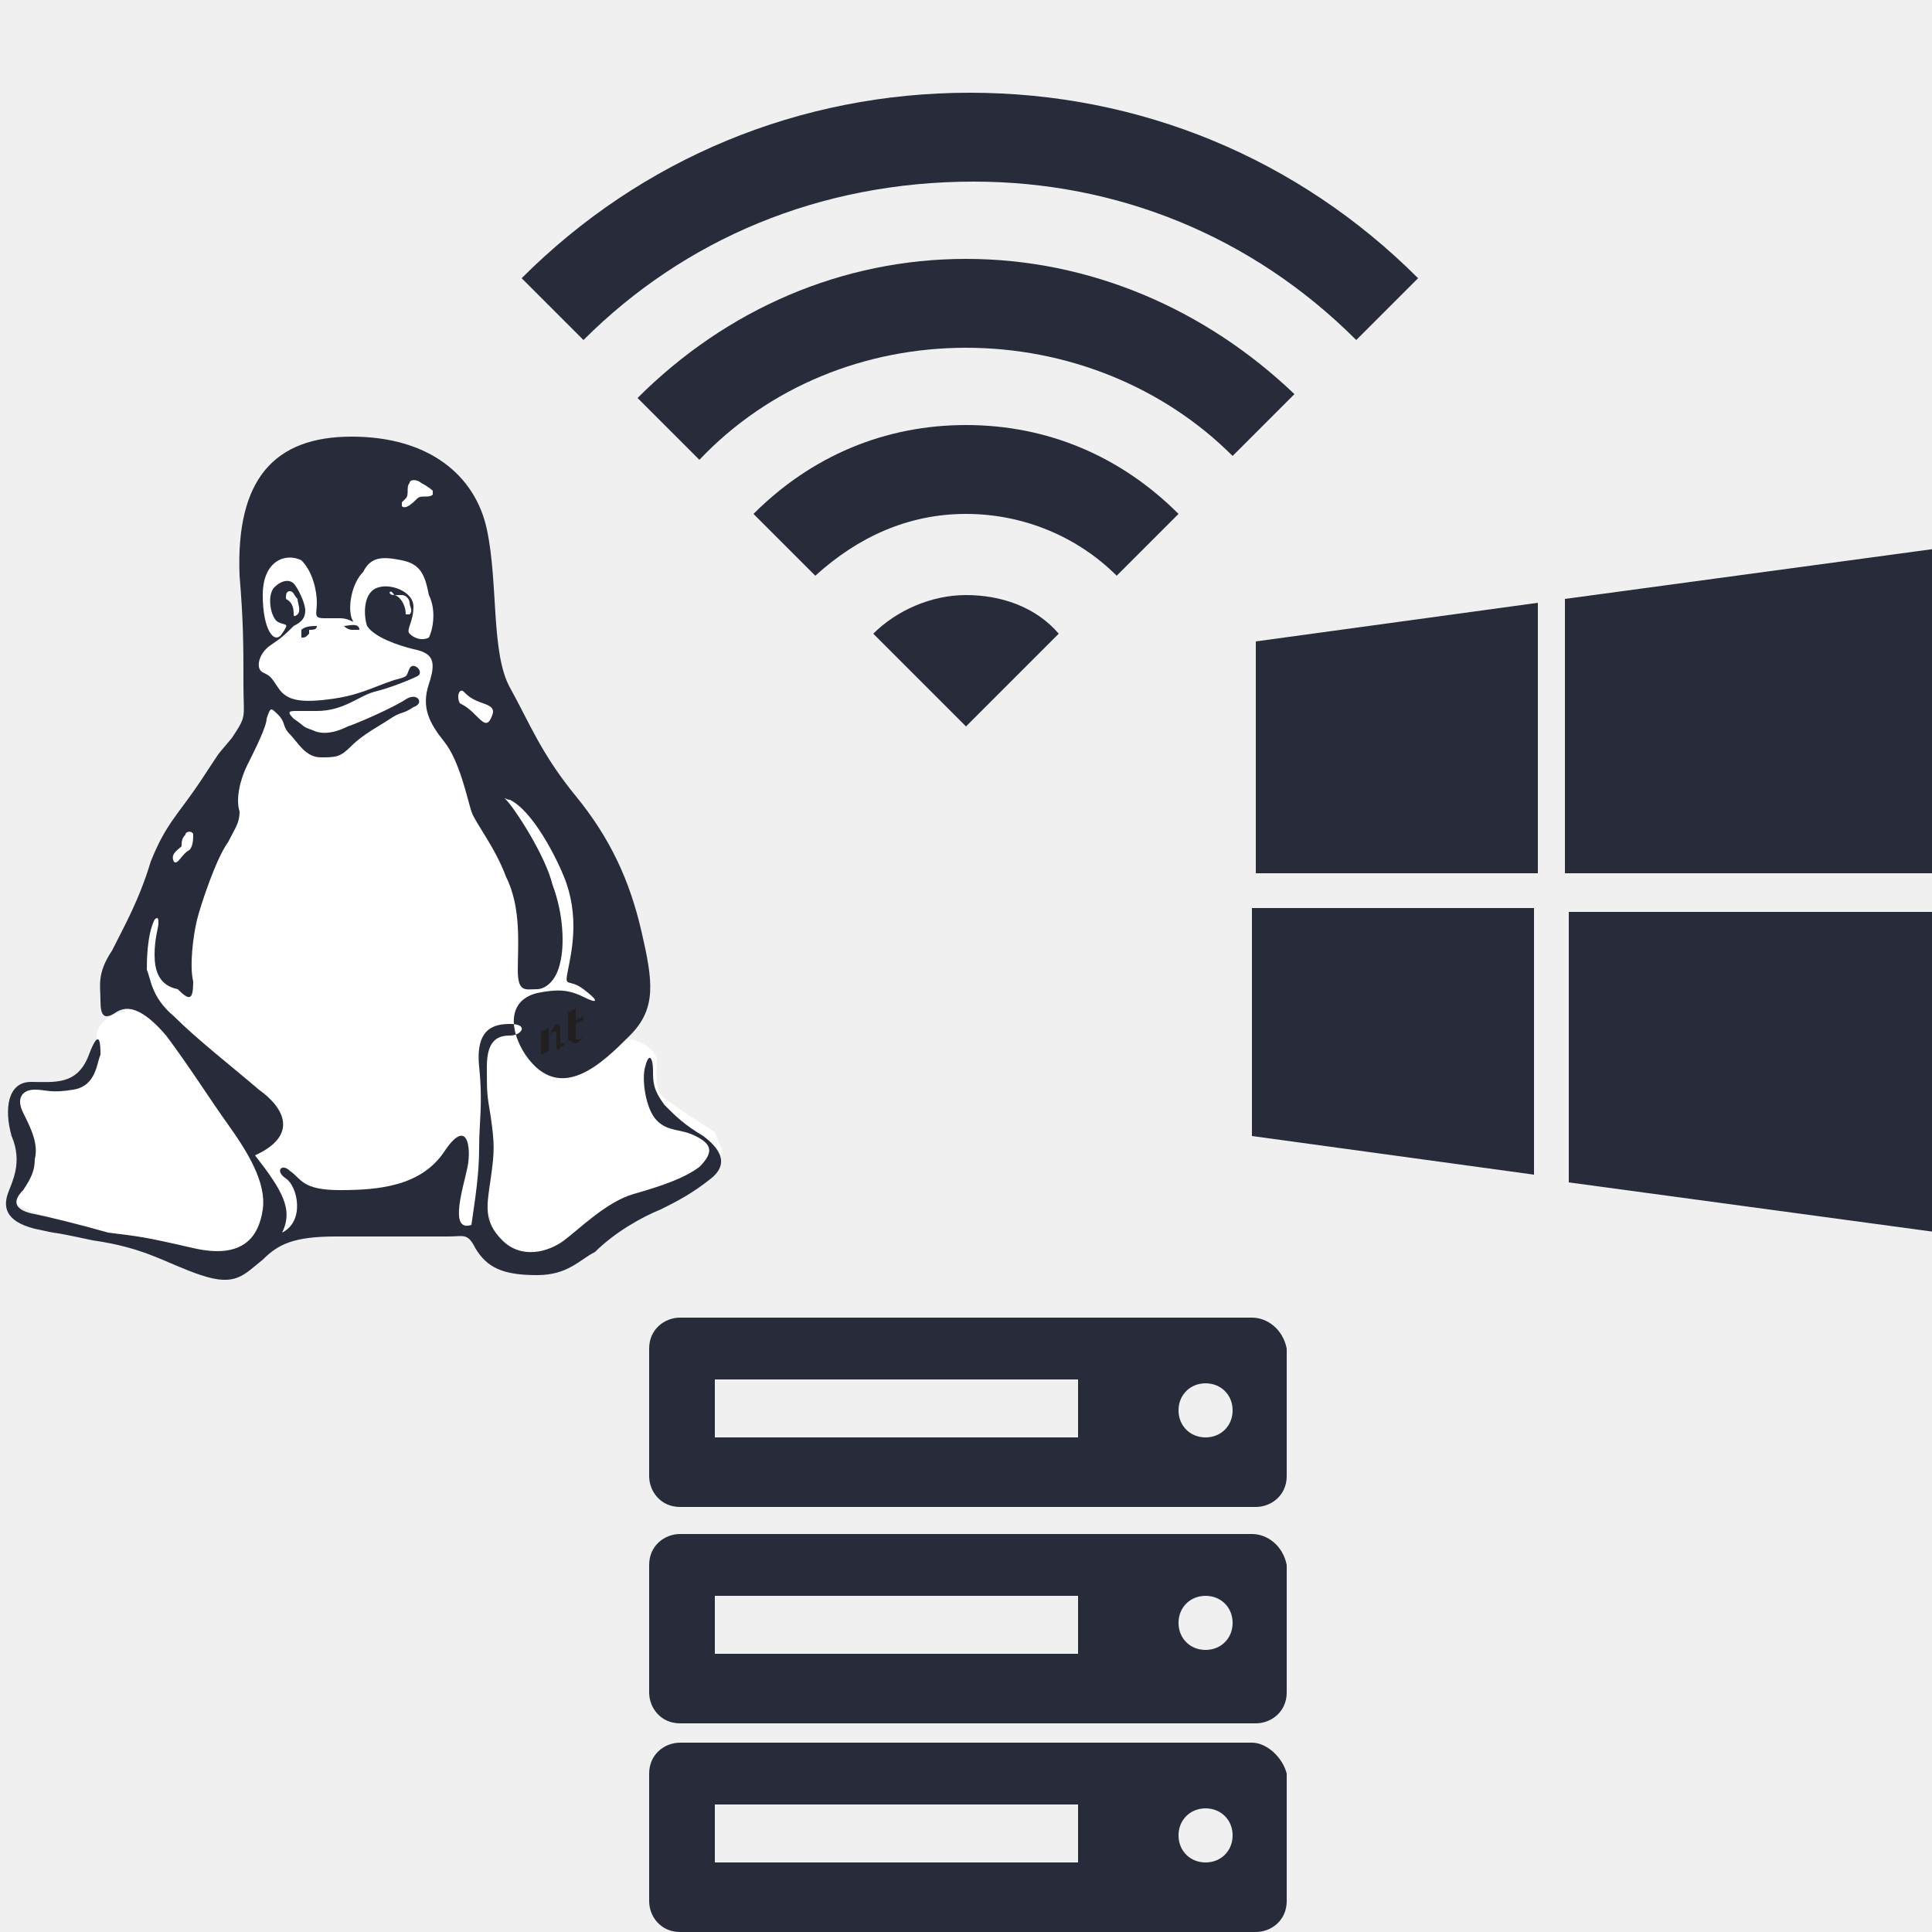
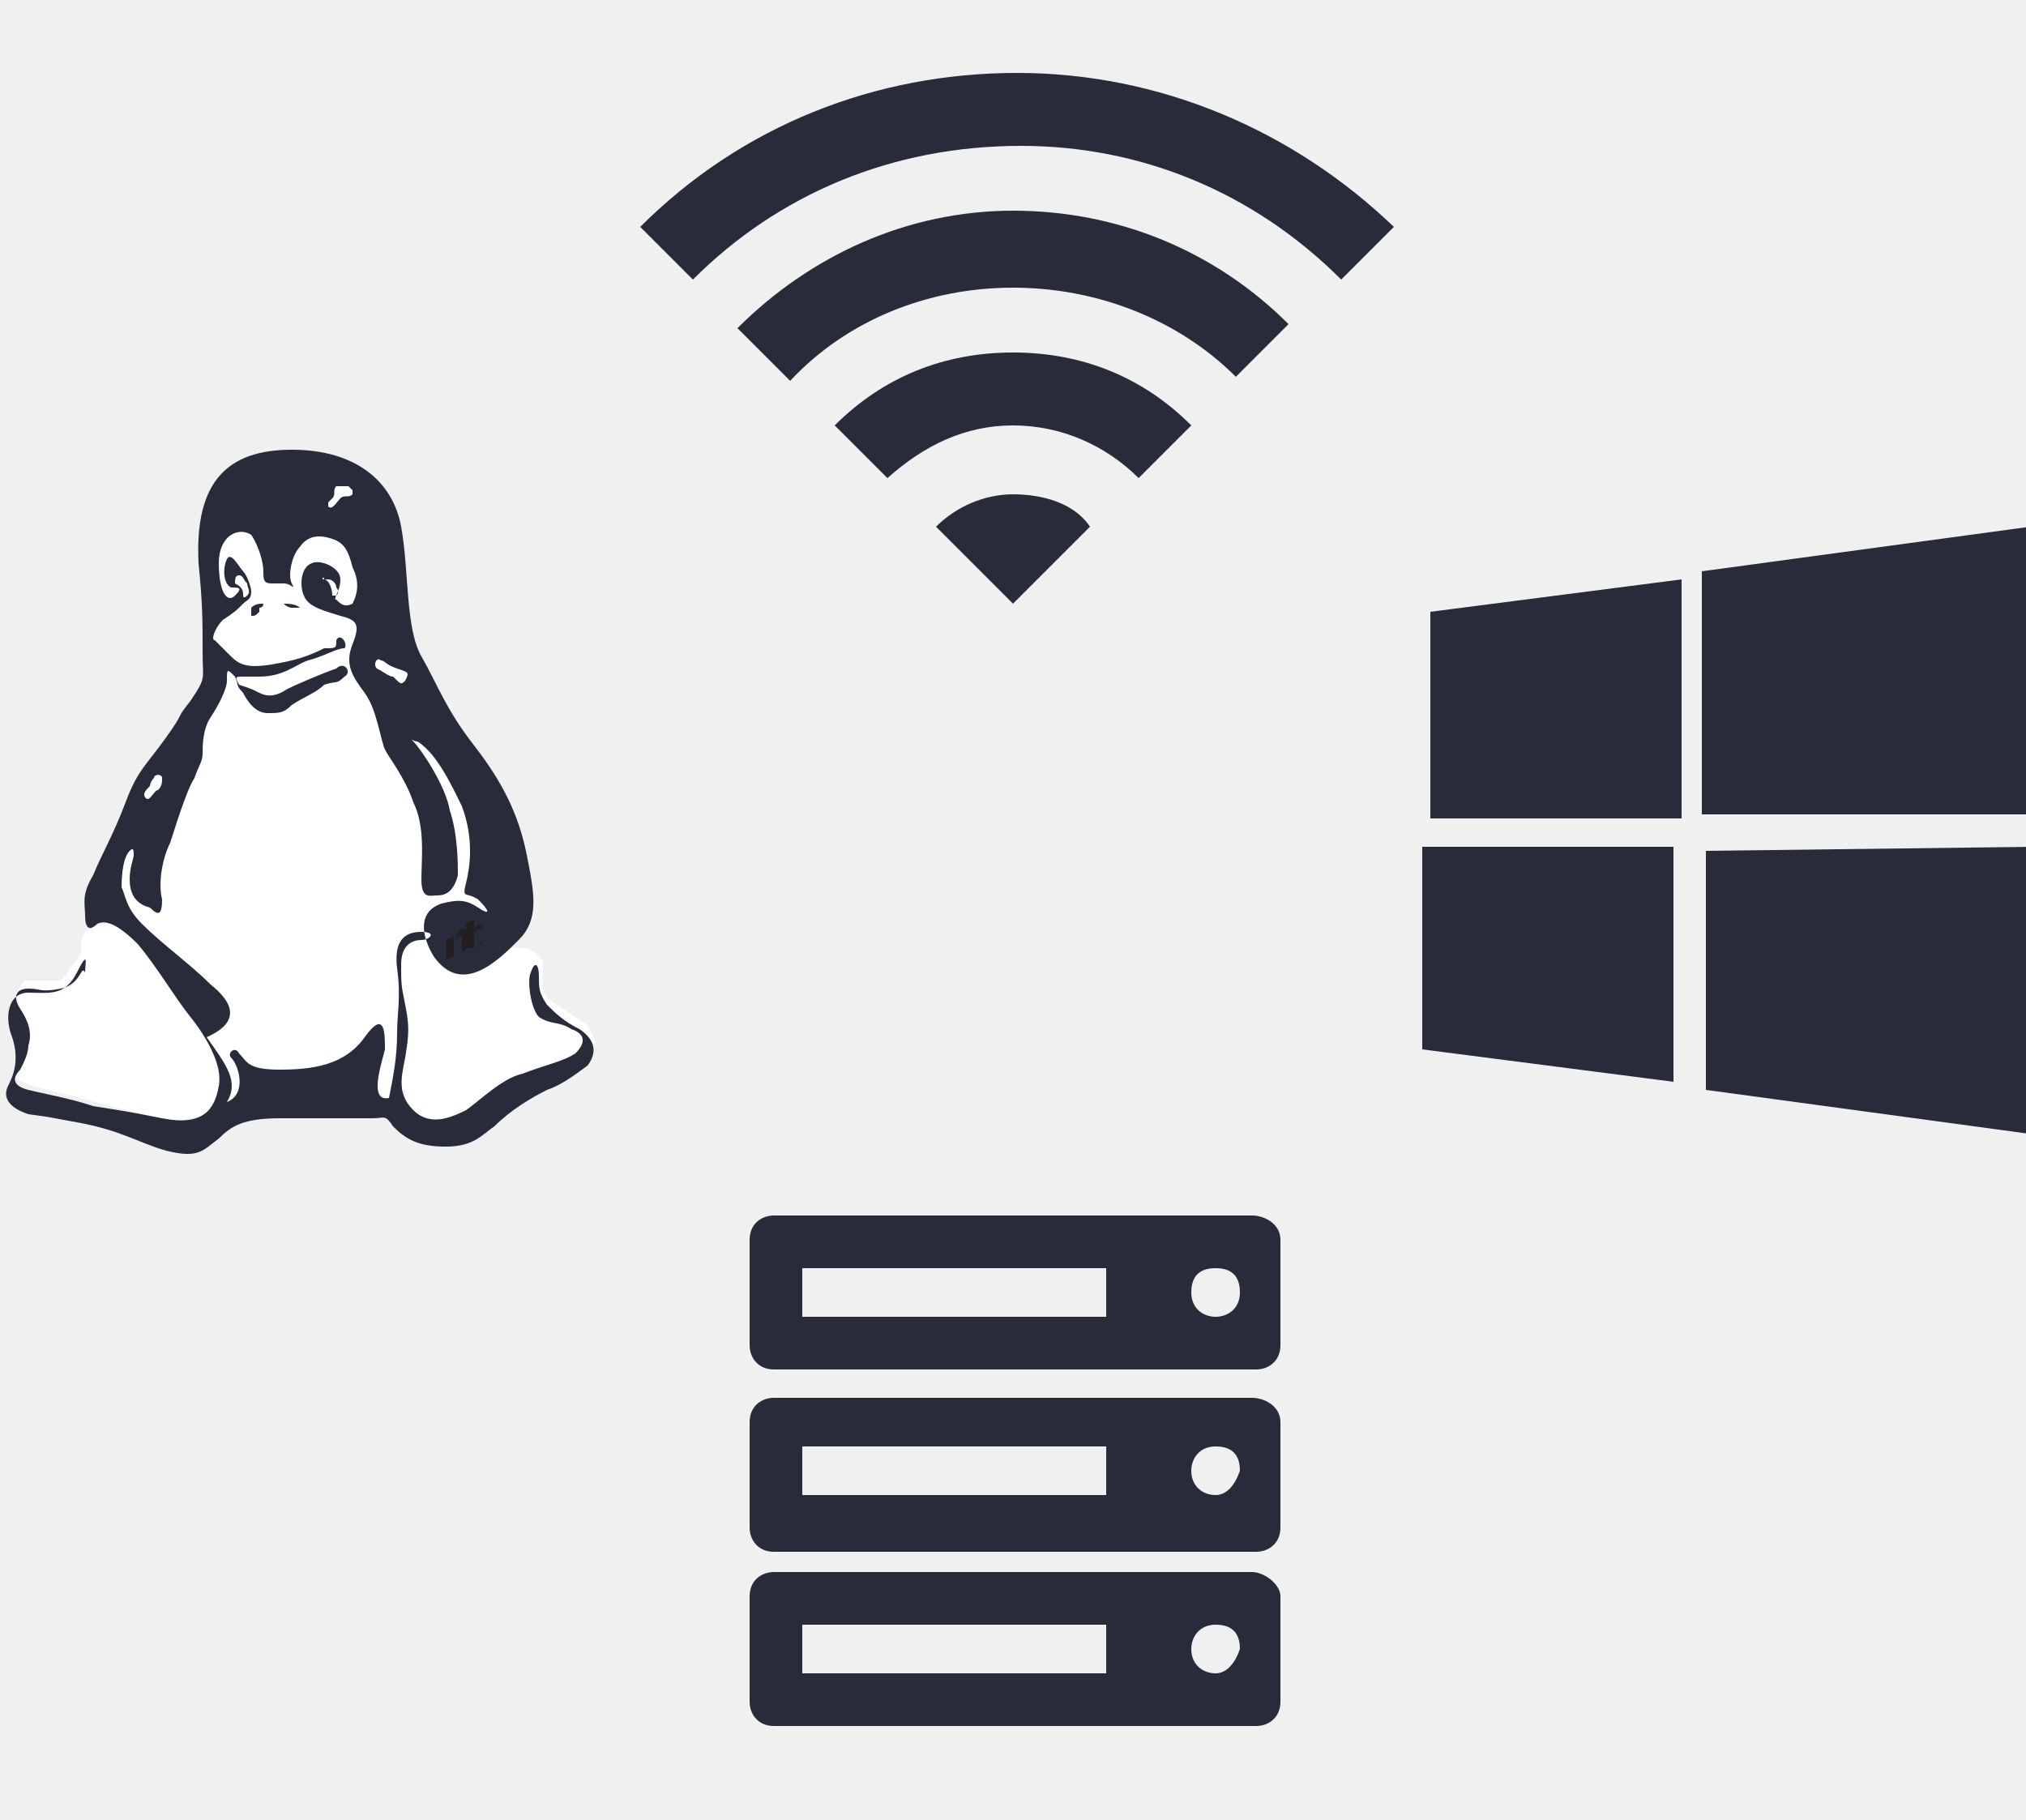
- <svg xmlns="http://www.w3.org/2000/svg" version="1.1" id="Layer_1" x="0px" y="0px" viewBox="0 0 50 50" style="enable-background:new 0 0 50 50;" xml:space="preserve">
+ <svg xmlns="http://www.w3.org/2000/svg" version="1.1" id="Layer_1" x="0px" y="0px" viewBox="0 0 50 44.9" style="enable-background:new 0 0 50 44.9;" xml:space="preserve">
  <style type="text/css">
	.st0{fill-rule:evenodd;clip-rule:evenodd;fill:#FFFFFF;}
	.st1{fill-rule:evenodd;clip-rule:evenodd;fill:#282B3A;}
	.st2{fill-rule:evenodd;clip-rule:evenodd;fill:#231F20;}
	.st3{fill:#282B3A;}
</style>
  <g>
-     <polygon class="st0" points="6.5,16.8 6.5,14.3 8,13.5 10.1,12 11,12 11.9,13 12.4,16.3 11.7,17.5 8.9,17.4 6.5,16.8  " />
-     <polygon class="st0" points="3.7,23.7 4.4,21.6 5.9,19.9 6.6,18.4 6.9,17.9 12.2,17.1 13.3,18.8 16.3,25.9 15.2,27.2 12.6,31.6    11.9,31.8 7,31.9 3.6,28.1 3,24.9 3.7,23.7  " />
-     <path class="st0" d="M10.5,18.3c0,0-0.2,0,0.3-0.1c0.5-0.1,0.5-0.2,0.6-0.4c0.1-0.1,0.2-0.5,0.2-0.8c0-0.4,0.2-1.4,0.1-1.7   c0-0.3-0.6-1.3-0.9-1.5c-0.2-0.1-3-0.4-3-0.4L7,14.1l-0.6,0.6l0.1,1.9c0,0-0.2,0.6-0.1,0.8c0,0.2,0.4,0.5,0.5,0.7   c0.1,0.1,0.7,0.7,0.8,0.9C8,19.2,8,19.4,8.4,19.3c0.4-0.1,0.7-0.1,1-0.4C9.7,18.6,10.5,18.3,10.5,18.3L10.5,18.3z" />
-     <path class="st0" d="M8.8,15.3c0.1-0.3,0.2-0.8,0.5-1c0.2-0.2,0.8-0.3,1.1-0.3c0.3,0,0.9,0.4,1.1,0.6c0.1,0.2,0.1,1.2,0.1,1.2   l-0.1,0.8l-0.5,0L10,16.2H9.8c0,0-0.2,0.1-0.7-0.2C8.6,15.7,8.7,15.6,8.8,15.3L8.8,15.3z" />
-     <path class="st0" d="M7.7,16.1C7.7,16.1,7.8,16.1,7.7,16.1c0.3-0.2,0.8-0.4,0.8-0.4s0.5-1.2,0.1-1.6c-0.4-0.5-1.2-0.4-1.2-0.4   s-0.9,0.5-0.9,0.7c0,0.2,0.1,1,0.1,1.1c0,0.1,0.2,1.2,0.2,1.2L7,16.6l0.5-0.4C7.5,16.3,7.6,16.2,7.7,16.1L7.7,16.1z" />
-     <path class="st0" d="M14.5,26.8c0,0,0.2,0,0.5,0c0.1,0,0.1,0,0.2,0c0.4,0,0.7,0.1,1.1,0.1c0.2,0,0.6,0.2,0.7,0.5   c0,0.4-0.1,0.9,0.3,1.1c0.4,0.3,1.2,0.8,1.2,0.8l0.2,0.5l-0.7,0.7l-3.6,2.2l-1.7-0.6v-1.3l0.1-1.8l-0.2-1.6l0.3-0.6l0.7-0.2   L14.5,26.8L14.5,26.8z" />
-     <path class="st0" d="M3.9,26c0,0-0.7,0.2-0.7,0.2c-0.3,0-0.7,0.3-0.7,0.6c0,0.2,0,0.3-0.1,0.5c-0.1,0.1-0.2,0.3-0.2,0.3   c0,0.1-0.1,0.3-0.3,0.4C1.9,28,1.2,28,1.2,28H0.7l-0.3,0.4l0.2,1l-0.1,0.8l-0.2,0.9l0.6,0.3l4.5,1.2l1-0.3L7,31l-0.1-0.5l-0.5-1   C6.4,29.6,4.2,26.4,3.9,26L3.9,26z" />
-     <path class="st1" d="M6.2,14.9c-0.1-2.5,0.9-3.6,2.9-3.6c2,0,3.2,1,3.5,2.4c0.3,1.4,0.1,3.2,0.6,4.1c0.5,0.9,0.8,1.7,1.7,2.8   c0.9,1.1,1.4,2.2,1.7,3.5c0.3,1.3,0.4,2-0.3,2.7c-0.7,0.7-1.8,1.8-2.7,0.5c-0.4-0.6-0.5-1.4,0.3-1.6c0.5-0.1,0.8-0.1,1.2,0.1   c0.4,0.2,0.4,0.1,0-0.2c-0.4-0.3-0.5,0-0.4-0.5c0.1-0.5,0.3-1.4-0.1-2.4c-0.2-0.5-0.8-1.7-1.4-2c-0.1,0-0.2-0.1-0.1,0   c0.2,0.2,1,1.4,1.2,2.2c0.3,0.8,0.3,1.6,0.2,2c-0.1,0.5-0.4,0.7-0.6,0.7c-0.3,0-0.5,0.1-0.5-0.5c0-0.6,0.1-1.6-0.3-2.4   c-0.3-0.8-0.8-1.4-0.9-1.7c-0.1-0.3-0.3-1.3-0.7-1.8c-0.4-0.5-0.6-0.9-0.4-1.5c0.2-0.6,0.1-0.8-0.4-0.9c-0.4-0.1-1-0.3-1.2-0.6   c-0.1-0.3-0.1-0.9,0.3-1c0.3-0.1,0.9,0.1,0.9,0.5c0,0.4-0.2,0.6-0.1,0.7c0.1,0.1,0.3,0.2,0.5,0.1c0.1-0.2,0.2-0.7,0-1.1   c-0.1-0.5-0.2-0.8-0.7-0.9c-0.5-0.1-0.8-0.1-1,0.3c-0.3,0.3-0.4,0.9-0.3,1.2C9.2,16.2,9.1,16,8.8,16c-0.3,0-0.2,0-0.4,0   c-0.3,0-0.2-0.1-0.2-0.4c0-0.3-0.1-0.8-0.4-1.1c-0.4-0.2-1,0-1,0.9c0,0.9,0.3,1.3,0.5,1c0.2-0.3,0.1-0.2-0.1-0.3   C7,16,6.9,15.4,7.1,15.2C7.3,15,7.5,15,7.6,15.1c0.1,0.1,0.3,0.5,0.3,0.7c0,0.2-0.1,0.3-0.3,0.4c-0.2,0.2-0.3,0.3-0.6,0.5   c-0.3,0.2-0.4,0.6-0.2,0.7c0.2,0.1,0.2,0.1,0.4,0.4c0.2,0.3,0.5,0.4,1.3,0.3c0.8-0.1,1.1-0.3,1.7-0.5c0.4-0.1,0.3-0.1,0.4-0.3   c0.1-0.2,0.4,0.1,0.2,0.2c-0.2,0.1-0.7,0.3-1.1,0.4c-0.4,0.1-0.8,0.5-1.5,0.5c-0.8,0-0.2,0-0.5,0c-0.2,0-0.3,0-0.1,0.2   c0.3,0.2,0.2,0.2,0.5,0.3c0.2,0.1,0.5,0.1,0.9-0.1c0.3-0.1,1.2-0.5,1.5-0.7c0.3-0.2,0.5,0.1,0.2,0.2c-0.3,0.2-0.3,0.1-0.6,0.3   c-0.3,0.2-0.7,0.4-1,0.7c-0.3,0.3-0.4,0.3-0.8,0.3c-0.4,0-0.6-0.4-0.8-0.6c-0.2-0.2-0.1-0.3-0.3-0.5c-0.2-0.2-0.2-0.2-0.3,0.1   c0,0.2-0.3,0.8-0.5,1.2c-0.2,0.4-0.3,0.9-0.2,1.2c0,0.3-0.1,0.4-0.3,0.8c-0.3,0.4-0.7,1.6-0.8,2c-0.1,0.4-0.2,1.2-0.1,1.6   c0,0.5-0.1,0.5-0.4,0.2C4.1,25.5,4,25.1,4,24.7c0-0.4,0.1-0.7,0.1-0.8c0-0.1,0-0.2-0.1-0.1c-0.2,0.4-0.2,1.1-0.2,1.3   c0.1,0.2,0.1,0.7,0.7,1.2c0.6,0.6,1.5,1.3,2.2,1.9c0.7,0.5,1,1.2-0.1,1.7c0.7,0.9,1,1.4,0.7,2c0.6-0.3,0.4-1.2,0.1-1.4   c-0.3-0.2-0.1-0.4,0.1-0.2c0.3,0.2,0.3,0.5,1.3,0.5c1,0,2.1-0.1,2.7-1c0.6-0.9,0.7-0.1,0.6,0.4c-0.1,0.5-0.5,1.7,0.1,1.5   c0.1-0.7,0.2-1.3,0.2-2c0-0.7,0.1-1.1,0-2.1c-0.1-1,0.4-1.1,0.8-1.1c0.5,0,0.3,0.3,0,0.3c-0.3,0-0.6,0.1-0.6,0.8   c0,0.7,0,0.7,0.1,1.3c0.1,0.7,0.1,0.9,0,1.6c-0.1,0.7-0.2,1.1,0.3,1.6c0.5,0.5,1.2,0.3,1.6,0c0.4-0.3,1.1-1,1.8-1.2   c0.7-0.2,1.3-0.4,1.7-0.7c0.4-0.4,0.3-0.6-0.1-0.8c-0.4-0.2-0.7-0.1-1-0.4c-0.3-0.3-0.4-1.1-0.3-1.4c0.1-0.4,0.2-0.2,0.2,0.1   c0,0.3,0,0.5,0.3,0.9c0.3,0.3,0.5,0.5,1,0.8c0.4,0.3,0.7,0.7,0.2,1.1c-0.5,0.4-0.9,0.6-1.3,0.8c-0.5,0.2-1.2,0.6-1.7,1.1   C15,32.6,14.7,33,13.9,33c-0.9,0-1.3-0.2-1.6-0.7c-0.2-0.4-0.3-0.3-0.7-0.3c-0.4,0-1.8,0-2.9,0c-1.1,0-1.5,0.2-1.9,0.6   c-0.5,0.4-0.7,0.7-1.6,0.4c-0.9-0.3-1.4-0.7-2.8-0.9c-1.4-0.3-0.6-0.1-1.5-0.3c-0.8-0.2-0.8-0.6-0.7-0.9c0.1-0.3,0.4-0.8,0.1-1.5   c-0.2-0.7-0.1-1.4,0.5-1.4c0.6,0,1.2,0.1,1.5-0.7c0.3-0.8,0.3-0.2,0.3,0c-0.1,0.2-0.1,0.8-0.7,0.9c-0.6,0.1-0.7,0-1,0   c-0.3,0-0.5,0.2-0.3,0.6c0.2,0.4,0.4,0.8,0.3,1.2c0,0.3-0.1,0.5-0.3,0.8c-0.3,0.3-0.2,0.5,0.2,0.6c0.5,0.1,1.3,0.3,2,0.5   C3.6,32,3.7,32,5,32.3c1.3,0.3,1.7-0.3,1.8-1c0.1-0.7-0.4-1.5-0.9-2.2c-0.5-0.7-1-1.5-1.6-2.3c-0.6-0.7-1-0.8-1.3-0.6   c-0.3,0.2-0.4,0.1-0.4-0.3c0-0.4-0.1-0.7,0.3-1.3c0.3-0.6,0.7-1.3,1-2.3c0.4-1,0.7-1.2,1.3-2.1c0.6-0.9,0.3-0.5,0.8-1.1   c0.4-0.6,0.3-0.5,0.3-1.4C6.3,16.7,6.3,16.1,6.2,14.9L6.2,14.9z M4.5,22.3c0.1,0.1,0.2-0.2,0.4-0.3C5,21.9,5,21.7,5,21.6   c0-0.1-0.2-0.1-0.2,0c-0.1,0.1-0.1,0.2-0.1,0.3C4.6,22,4.4,22.1,4.5,22.3L4.5,22.3z M12.3,18.5c0.2,0.2,0.3,0.3,0.4,0.1   c0.1-0.2,0.1-0.3-0.2-0.4c-0.3-0.1-0.4-0.2-0.5-0.3c-0.1-0.1-0.2,0.1-0.1,0.3C12.1,18.3,12.2,18.4,12.3,18.5L12.3,18.5z M8.2,16.2   c-0.1,0-0.3,0-0.4,0.1c0,0,0,0.1,0,0.2c0.1,0,0.1,0,0.2-0.1c0,0,0-0.1,0-0.1C8.1,16.3,8.2,16.3,8.2,16.2   C8.2,16.3,8.2,16.2,8.2,16.2L8.2,16.2z M8.9,16.2c0.1,0.1,0.2,0.1,0.2,0.1c0,0,0.1,0,0.2,0C9.3,16.1,9,16.2,8.9,16.2   C8.9,16.2,8.8,16.2,8.9,16.2L8.9,16.2z M10.2,15.4c0.1,0,0.3,0.2,0.3,0.5c0,0,0.1,0,0.1,0c0.1-0.1,0-0.2,0-0.3   c0-0.1-0.1-0.2-0.2-0.2c-0.1,0-0.1,0-0.2,0C10.1,15.2,10,15.4,10.2,15.4L10.2,15.4z M7.5,15.3c-0.1,0-0.1,0.1-0.1,0.2   c0.2,0.1,0.2,0.3,0.2,0.4c0,0.1,0.1,0,0.1,0c0.1-0.1,0-0.3,0-0.4C7.6,15.4,7.6,15.3,7.5,15.3C7.5,15.3,7.5,15.3,7.5,15.3L7.5,15.3z    M10.9,12.5c-0.1-0.1-0.3-0.1-0.3,0c-0.1,0.1,0,0.3-0.1,0.4c0,0-0.1,0.1-0.1,0.1c0,0.1,0,0.1,0,0.1c0.1,0.1,0.3-0.1,0.4-0.2   c0.1-0.1,0.3,0,0.4-0.1c0,0,0-0.1,0-0.1C11.2,12.7,11.1,12.6,10.9,12.5L10.9,12.5z" />
-     <path class="st2" d="M14.2,26.9c0-0.1,0.1-0.2,0.1-0.2c0,0,0,0,0.1,0c0,0,0,0.3,0,0.4c0,0.1,0.1,0.1,0.1,0c0.1,0,0.2-0.2,0.2-0.2   c0,0,0,0,0,0c0,0,0,0.1-0.1,0.1c0,0-0.1,0-0.1,0c0,0,0-0.3,0-0.4c0-0.1-0.1-0.1-0.1-0.1C14.3,26.6,14.2,26.8,14.2,26.9L14.2,26.9   l0-0.3L14,26.7l0,0.6l0.2-0.1C14.2,27.1,14.2,27,14.2,26.9L14.2,26.9z" />
-     <path class="st2" d="M14.9,27c0.1,0,0.2-0.2,0.2-0.2c0,0,0,0,0,0c0,0,0,0.1-0.1,0.1c0,0-0.1,0-0.1,0c0,0,0-0.1,0-0.1l0-0.3l0.2-0.1   l0-0.1l-0.2,0.1l0-0.3l-0.2,0.1l0,0.6c0,0.1,0,0.1,0,0.1C14.8,27,14.9,27,14.9,27L14.9,27z" />
+     <polygon class="st0" points="5.1,15.4 5.1,13.5 6.3,12.8 8,11.6 8.7,11.6 9.4,12.4 9.8,15 9.2,16 7,15.9  " />
+     <polygon class="st0" points="2.9,20.8 3.5,19.2 4.7,17.8 5.2,16.7 5.4,16.3 9.6,15.6 10.5,17 12.8,22.6 12,23.6 9.9,27 9.4,27.2    5.5,27.3 2.9,24.3 2.4,21.8  " />
+     <path class="st0" d="M8.3,16.6c0,0-0.2,0,0.2-0.1s0.4-0.2,0.5-0.3c0.1-0.1,0.2-0.4,0.2-0.6c0-0.3,0.2-1.1,0.1-1.3   c0-0.2-0.5-1-0.7-1.2c-0.2-0.1-2.4-0.3-2.4-0.3l-0.6,0.5l-0.5,0.5l0.1,1.5c0,0-0.2,0.5-0.1,0.6c0,0.2,0.3,0.4,0.4,0.5   C5.5,16.5,6,17,6.1,17.1c0.2,0.2,0.2,0.3,0.5,0.2s0.5-0.1,0.8-0.3C7.6,16.8,8.3,16.6,8.3,16.6L8.3,16.6z" />
+     <path class="st0" d="M6.9,14.2C7,14,7.1,13.6,7.3,13.5c0.2-0.2,0.6-0.2,0.9-0.2c0.2,0,0.7,0.3,0.9,0.5c0.1,0.2,0.1,0.9,0.1,0.9   l-0.1,0.6H8.7l-0.8-0.3H7.7c0,0-0.2,0.1-0.5-0.2S6.9,14.5,6.9,14.2L6.9,14.2z" />
+     <path class="st0" d="M6.1,14.9C6.1,14.9,6.2,14.9,6.1,14.9c0.2-0.2,0.6-0.3,0.6-0.3s0.4-0.9,0.1-1.3C6.5,12.9,5.8,13,5.8,13   s-0.7,0.4-0.7,0.5s0.1,0.8,0.1,0.9c0,0.1,0.2,0.9,0.2,0.9l0.2-0.1l0.4-0.3C5.9,15,6,14.9,6.1,14.9L6.1,14.9z" />
+     <path class="st0" d="M11.4,23.3c0,0,0.2,0,0.4,0c0.1,0,0.1,0,0.2,0c0.3,0,0.5,0.1,0.9,0.1c0.2,0,0.5,0.2,0.5,0.4   c0,0.3-0.1,0.7,0.2,0.9c0.3,0.2,0.9,0.6,0.9,0.6l0.2,0.4l-0.5,0.5l-2.8,1.7L10,27.4v-1l0.1-1.4l-0.2-1.3l0.2-0.5l0.5-0.2L11.4,23.3   L11.4,23.3z" />
+     <path class="st0" d="M3.1,22.6l-0.5,0.2C2.3,22.8,2,23,2,23.3c0,0.2,0,0.2-0.1,0.4c-0.1,0.1-0.2,0.2-0.2,0.2c0,0.1-0.1,0.2-0.2,0.3   c0,0-0.5,0-0.5,0H0.6l-0.2,0.3l0.2,0.8l-0.1,0.6l-0.2,0.7l0.5,0.2l3.5,0.9l0.8-0.2l0.5-1l-0.1-0.4l-0.4-0.8   C5.1,25.5,3.3,22.9,3.1,22.6L3.1,22.6z" />
+     <path class="st1" d="M4.9,13.9c-0.1-2,0.7-2.8,2.3-2.8s2.5,0.8,2.7,1.9c0.2,1.1,0.1,2.5,0.5,3.2c0.4,0.7,0.6,1.3,1.3,2.2   c0.7,0.9,1.1,1.7,1.3,2.7c0.2,1,0.3,1.6-0.2,2.1c-0.5,0.5-1.4,1.4-2.1,0.4c-0.3-0.5-0.4-1.1,0.2-1.3c0.4-0.1,0.6-0.1,0.9,0.1   c0.3,0.2,0.3,0.1,0-0.2c-0.3-0.2-0.4,0-0.3-0.4c0.1-0.4,0.2-1.1-0.1-1.9c-0.2-0.4-0.6-1.3-1.1-1.6c-0.1,0-0.2-0.1-0.1,0   c0.2,0.2,0.8,1.1,0.9,1.7c0.2,0.6,0.2,1.3,0.2,1.6c-0.1,0.4-0.3,0.5-0.5,0.5c-0.2,0-0.4,0.1-0.4-0.4s0.1-1.3-0.2-1.9   c-0.2-0.6-0.6-1.1-0.7-1.3c-0.1-0.2-0.2-1-0.5-1.4c-0.3-0.4-0.5-0.7-0.3-1.2c0.2-0.5,0.1-0.6-0.3-0.7c-0.3-0.1-0.8-0.2-0.9-0.5   c-0.1-0.2-0.1-0.7,0.2-0.8c0.2-0.1,0.7,0.1,0.7,0.4c0,0.3-0.2,0.5-0.1,0.5c0.1,0.1,0.2,0.2,0.4,0.1c0.1-0.2,0.2-0.5,0-0.9   c-0.1-0.4-0.2-0.6-0.5-0.7s-0.6-0.1-0.8,0.2c-0.2,0.2-0.3,0.7-0.2,0.9c0.1,0.2,0,0-0.2,0c-0.2,0-0.2,0-0.3,0   c-0.2,0-0.2-0.1-0.2-0.3c0-0.2-0.1-0.6-0.3-0.9c-0.3-0.2-0.8,0-0.8,0.7c0,0.7,0.2,1,0.4,0.8c0.2-0.2,0.1-0.2-0.1-0.2   c-0.2-0.1-0.2-0.5-0.1-0.7S5.9,14,6,14.1c0.1,0.1,0.2,0.4,0.2,0.5c0,0.2-0.1,0.2-0.2,0.3c-0.2,0.2-0.2,0.2-0.5,0.4   c-0.2,0.2-0.3,0.5-0.2,0.5C5.5,16,5.5,16,5.7,16.2c0.2,0.2,0.4,0.3,1,0.2S7.6,16.2,8,16C8.3,16,8.3,16,8.3,15.8   c0.1-0.2,0.3,0.1,0.2,0.2C8.3,16,8,16.2,7.6,16.3c-0.3,0.1-0.6,0.4-1.2,0.4c-0.6,0-0.2,0-0.4,0c-0.2,0-0.2,0-0.1,0.2   C6.2,17,6.2,17,6.4,17.1c0.2,0.1,0.4,0.1,0.7-0.1c0.2-0.1,0.9-0.4,1.2-0.5c0.2-0.2,0.4,0.1,0.2,0.2c-0.2,0.2-0.2,0.1-0.5,0.2   c-0.2,0.2-0.5,0.3-0.8,0.5c-0.2,0.2-0.3,0.2-0.6,0.2c-0.3,0-0.5-0.3-0.6-0.5c-0.2-0.2-0.1-0.2-0.2-0.4c-0.2-0.2-0.2-0.2-0.2,0.1   c0,0.2-0.2,0.6-0.4,0.9c-0.2,0.3-0.2,0.7-0.2,0.9c0,0.2-0.1,0.3-0.2,0.6c-0.2,0.3-0.5,1.3-0.6,1.6C4,21.2,3.9,21.8,4,22.2   c0,0.4-0.1,0.4-0.3,0.2c-0.4-0.1-0.5-0.4-0.5-0.7s0.1-0.5,0.1-0.6s0-0.2-0.1-0.1C3,21.2,3,21.8,3,21.9c0.1,0.2,0.1,0.5,0.5,0.9   c0.5,0.5,1.2,1,1.7,1.5c0.5,0.4,0.8,0.9-0.1,1.3c0.5,0.7,0.8,1.1,0.5,1.6c0.5-0.2,0.3-0.9,0.1-1.1C5.6,26,5.8,25.8,5.9,26   c0.2,0.2,0.2,0.4,1,0.4s1.6-0.1,2.1-0.8c0.5-0.7,0.5-0.1,0.5,0.3c-0.1,0.4-0.4,1.3,0.1,1.2c0.1-0.5,0.2-1,0.2-1.6   c0-0.5,0.1-0.9,0-1.6c-0.1-0.8,0.3-0.9,0.6-0.9c0.4,0,0.2,0.2,0,0.2s-0.5,0.1-0.5,0.6c0,0.5,0,0.5,0.1,1c0.1,0.5,0.1,0.7,0,1.3   c-0.1,0.5-0.2,0.9,0.2,1.3s0.9,0.2,1.3,0c0.3-0.2,0.9-0.8,1.4-0.9c0.5-0.2,1-0.3,1.3-0.5c0.3-0.3,0.2-0.5-0.1-0.6   c-0.3-0.2-0.5-0.1-0.8-0.3c-0.2-0.2-0.3-0.9-0.2-1.1c0.1-0.3,0.2-0.2,0.2,0.1s0,0.4,0.2,0.7c0.2,0.2,0.4,0.4,0.8,0.6   c0.3,0.2,0.5,0.5,0.2,0.9c-0.4,0.3-0.7,0.5-1,0.6c-0.4,0.2-0.9,0.5-1.3,0.9c-0.3,0.2-0.5,0.5-1.2,0.5c-0.7,0-1-0.2-1.3-0.5   c-0.2-0.3-0.2-0.2-0.5-0.2c-0.3,0-1.4,0-2.3,0c-0.9,0-1.2,0.2-1.5,0.5c-0.4,0.3-0.5,0.5-1.3,0.3c-0.7-0.2-1.1-0.5-2.2-0.7   c-1.1-0.2-0.5-0.1-1.2-0.2c-0.6-0.2-0.6-0.5-0.5-0.7c0.1-0.2,0.3-0.6,0.1-1.2c-0.2-0.5-0.1-1.1,0.4-1.1s0.9,0.1,1.2-0.5   s0.2-0.2,0.2,0C2,23.8,2,24.3,1.5,24.4s-0.5,0-0.8,0s-0.4,0.2-0.2,0.5s0.3,0.6,0.2,0.9c0,0.2-0.1,0.4-0.2,0.6   c-0.2,0.2-0.2,0.4,0.2,0.5c0.4,0.1,1,0.2,1.6,0.4c0.6,0.1,0.7,0.1,1.7,0.3c1,0.2,1.3-0.2,1.4-0.8c0.1-0.5-0.3-1.2-0.7-1.7   c-0.4-0.5-0.8-1.2-1.3-1.8c-0.5-0.5-0.8-0.6-1-0.5c-0.2,0.2-0.3,0.1-0.3-0.2c0-0.3-0.1-0.5,0.2-1c0.2-0.5,0.5-1,0.8-1.8   c0.3-0.8,0.5-0.9,1-1.6s0.2-0.4,0.6-0.9C5.1,16.7,5,16.8,5,16.1C5,15.3,5,14.9,4.9,13.9L4.9,13.9z M3.6,19.7   c0.1,0.1,0.2-0.2,0.3-0.2C4,19.4,4,19.3,4,19.2s-0.2-0.1-0.2,0c-0.1,0.1-0.1,0.2-0.1,0.2C3.6,19.5,3.5,19.6,3.6,19.7L3.6,19.7z    M9.7,16.7c0.2,0.2,0.2,0.2,0.3,0.1c0.1-0.2,0.1-0.2-0.2-0.3s-0.3-0.2-0.4-0.2c-0.1-0.1-0.2,0.1-0.1,0.2   C9.5,16.6,9.6,16.7,9.7,16.7L9.7,16.7z M6.5,14.9c-0.1,0-0.2,0-0.3,0.1c0,0,0,0.1,0,0.2c0.1,0,0.1,0,0.2-0.1V15   C6.4,15,6.5,15,6.5,14.9C6.5,15,6.5,14.9,6.5,14.9L6.5,14.9z M7,14.9C7.1,15,7.2,15,7.2,15s0.1,0,0.2,0C7.3,14.9,7.1,14.9,7,14.9   C7,14.9,6.9,14.9,7,14.9L7,14.9z M8,14.3c0.1,0,0.2,0.2,0.2,0.4h0.1c0.1-0.1,0-0.2,0-0.2c0-0.1-0.1-0.2-0.2-0.2S8.1,14.3,8,14.3   C8,14.2,7.9,14.3,8,14.3L8,14.3z M5.9,14.2c-0.1,0-0.1,0.1-0.1,0.2C6,14.5,6,14.6,6,14.7c0,0.1,0.1,0,0.1,0c0.1-0.1,0-0.2,0-0.3   C6,14.3,6,14.2,5.9,14.2L5.9,14.2L5.9,14.2z M8.6,12C8.5,12,8.3,12,8.3,12c-0.1,0.1,0,0.2-0.1,0.3l-0.1,0.1c0,0.1,0,0.1,0,0.1   c0.1,0.1,0.2-0.1,0.3-0.2c0.1-0.1,0.2,0,0.3-0.1v-0.1C8.8,12.2,8.7,12.1,8.6,12L8.6,12z" />
+     <path class="st2" d="M11.2,23.3c0-0.1,0.1-0.2,0.1-0.2s0,0,0.1,0c0,0,0,0.2,0,0.3c0,0.1,0.1,0.1,0.1,0c0.1,0,0.2-0.2,0.2-0.2l0,0   c0,0,0,0.1-0.1,0.1h-0.1c0,0,0-0.2,0-0.3c0-0.1-0.1-0.1-0.1-0.1C11.2,23.1,11.2,23.3,11.2,23.3L11.2,23.3v-0.2L11,23.2v0.5l0.2-0.1   C11.2,23.5,11.2,23.4,11.2,23.3L11.2,23.3z" />
+     <path class="st2" d="M11.7,23.4c0.1,0,0.2-0.2,0.2-0.2l0,0C11.9,23.3,11.9,23.3,11.7,23.4L11.7,23.4v-0.2V23l0.2-0.1v-0.1l-0.2,0.1   v-0.2l-0.2,0.1v0.5c0,0.1,0,0.1,0,0.1C11.6,23.4,11.7,23.4,11.7,23.4L11.7,23.4z" />
  </g>
  <g>
-     <path class="st3" d="M15.1,8.8l-1.6-1.6c3.1-3.1,7.2-4.8,11.6-4.8c4.4,0,8.5,1.7,11.6,4.8l-1.6,1.6c-2.7-2.7-6.2-4.1-9.9-4.1   C21.2,4.7,17.7,6.2,15.1,8.8z" />
-     <path class="st3" d="M18.1,11.9l-1.6-1.6C18.8,8,21.8,6.7,25,6.7c3.2,0,6.2,1.3,8.5,3.5l-1.6,1.6C30.1,10,27.6,9,25,9   C22.4,9,19.9,10,18.1,11.9z" />
-     <path class="st3" d="M21.1,14.9l-1.6-1.6C21,11.8,22.9,11,25,11s4,0.8,5.5,2.3l-1.6,1.6c-1-1-2.4-1.6-3.9-1.6   C23.5,13.3,22.2,13.9,21.1,14.9z" />
-     <path class="st3" d="M25,15.4c-0.9,0-1.8,0.4-2.4,1l2.4,2.4l2.4-2.4C26.8,15.7,25.9,15.4,25,15.4z" />
+     <path class="st3" d="M17.1,6.9l-1.3-1.3c2.5-2.5,5.8-3.8,9.3-3.8s6.8,1.4,9.3,3.8l-1.3,1.3c-2.2-2.2-5-3.3-7.9-3.3   C22,3.6,19.2,4.8,17.1,6.9z" />
+     <path class="st3" d="M19.5,9.4l-1.3-1.3c1.8-1.8,4.2-2.9,6.8-2.9s5,1,6.8,2.8l-1.3,1.3c-1.4-1.4-3.4-2.2-5.5-2.2S20.9,7.9,19.5,9.4   z" />
+     <path class="st3" d="M21.9,11.8l-1.3-1.3c1.2-1.2,2.7-1.8,4.4-1.8s3.2,0.6,4.4,1.8l-1.3,1.3c-0.8-0.8-1.9-1.3-3.1-1.3   S22.8,11,21.9,11.8z" />
+     <path class="st3" d="M25,12.2c-0.7,0-1.4,0.3-1.9,0.8l1.9,1.9l1.9-1.9C26.5,12.4,25.7,12.2,25,12.2z" />
  </g>
-   <path id="path13" class="st3" d="M32.5,16.6l7.3-1v7h-7.3L32.5,16.6z M39.7,23.5v6.9l-7.3-1l0-5.9L39.7,23.5L39.7,23.5L39.7,23.5z   M40.5,15.5l9.6-1.3v8.4h-9.6V15.5z M50.2,23.5v8.4l-9.6-1.3v-7H50.2z" />
-   <path class="st3" d="M32.4,39.7H17.6c-0.4,0-0.8,0.3-0.8,0.8v3.3c0,0.4,0.3,0.8,0.8,0.8h14.9c0.4,0,0.8-0.3,0.8-0.8v-3.3  C33.2,40,32.8,39.7,32.4,39.7z M27.9,42.8h-9.4v-1.5h9.4V42.8z M31.2,42.7c-0.4,0-0.7-0.3-0.7-0.7s0.3-0.7,0.7-0.7  c0.4,0,0.7,0.3,0.7,0.7S31.6,42.7,31.2,42.7z M32.4,45.1H17.6c-0.4,0-0.8,0.3-0.8,0.8v3.3c0,0.4,0.3,0.8,0.8,0.8h14.9  c0.4,0,0.8-0.3,0.8-0.8v-3.3C33.2,45.5,32.8,45.1,32.4,45.1z M27.9,48.2h-9.4v-1.5h9.4V48.2z M31.2,48.2c-0.4,0-0.7-0.3-0.7-0.7  s0.3-0.7,0.7-0.7c0.4,0,0.7,0.3,0.7,0.7S31.6,48.2,31.2,48.2z M32.4,34.1H17.6c-0.4,0-0.8,0.3-0.8,0.8v3.3c0,0.4,0.3,0.8,0.8,0.8  h14.9c0.4,0,0.8-0.3,0.8-0.8v-3.3C33.2,34.4,32.8,34.1,32.4,34.1z M27.9,37.2h-9.4v-1.5h9.4V37.2z M31.2,37.2  c-0.4,0-0.7-0.3-0.7-0.7s0.3-0.7,0.7-0.7c0.4,0,0.7,0.3,0.7,0.7S31.6,37.2,31.2,37.2z" />
+   <path id="path13" class="st3" d="M35.3,15.1l6.2-0.8v5.9h-6.2V15.1z M41.3,20.9v5.8l-6.2-0.8v-5H41.3L41.3,20.9L41.3,20.9z M42,14.1  l8.1-1.1v7.1H42V14.1z M50.2,20.9V28l-8.1-1.1V21L50.2,20.9L50.2,20.9z" />
+   <path class="st3" d="M30.9,34.5H19.1c-0.3,0-0.6,0.2-0.6,0.6v2.6c0,0.3,0.2,0.6,0.6,0.6H31c0.3,0,0.6-0.2,0.6-0.6v-2.6  C31.6,34.7,31.2,34.5,30.9,34.5z M27.3,36.9h-7.5v-1.2h7.5V36.9z M30,36.9c-0.3,0-0.6-0.2-0.6-0.6c0-0.3,0.2-0.6,0.6-0.6  s0.6,0.2,0.6,0.6C30.5,36.6,30.3,36.9,30,36.9z M30.9,38.8H19.1c-0.3,0-0.6,0.2-0.6,0.6v2.6c0,0.3,0.2,0.6,0.6,0.6H31  c0.3,0,0.6-0.2,0.6-0.6v-2.6C31.6,39.1,31.2,38.8,30.9,38.8z M27.3,41.3h-7.5v-1.2h7.5V41.3z M30,41.3c-0.3,0-0.6-0.2-0.6-0.6  c0-0.3,0.2-0.6,0.6-0.6s0.6,0.2,0.6,0.6C30.5,41,30.3,41.3,30,41.3z M30.9,30H19.1c-0.3,0-0.6,0.2-0.6,0.6v2.6  c0,0.3,0.2,0.6,0.6,0.6H31c0.3,0,0.6-0.2,0.6-0.6v-2.6C31.6,30.2,31.2,30,30.9,30z M27.3,32.5h-7.5v-1.2h7.5V32.5z M30,32.5  c-0.3,0-0.6-0.2-0.6-0.6s0.2-0.6,0.6-0.6s0.6,0.2,0.6,0.6S30.3,32.5,30,32.5z" />
</svg>
